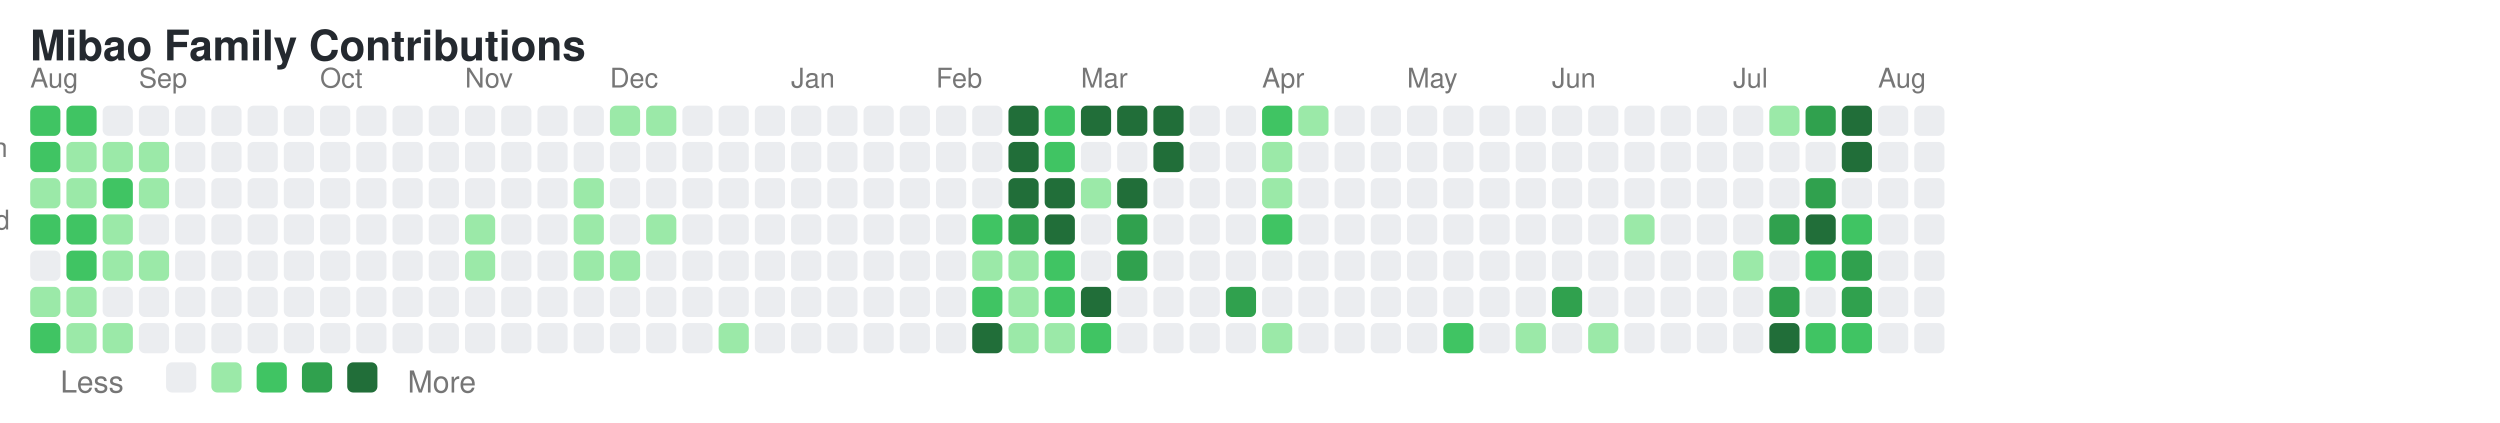
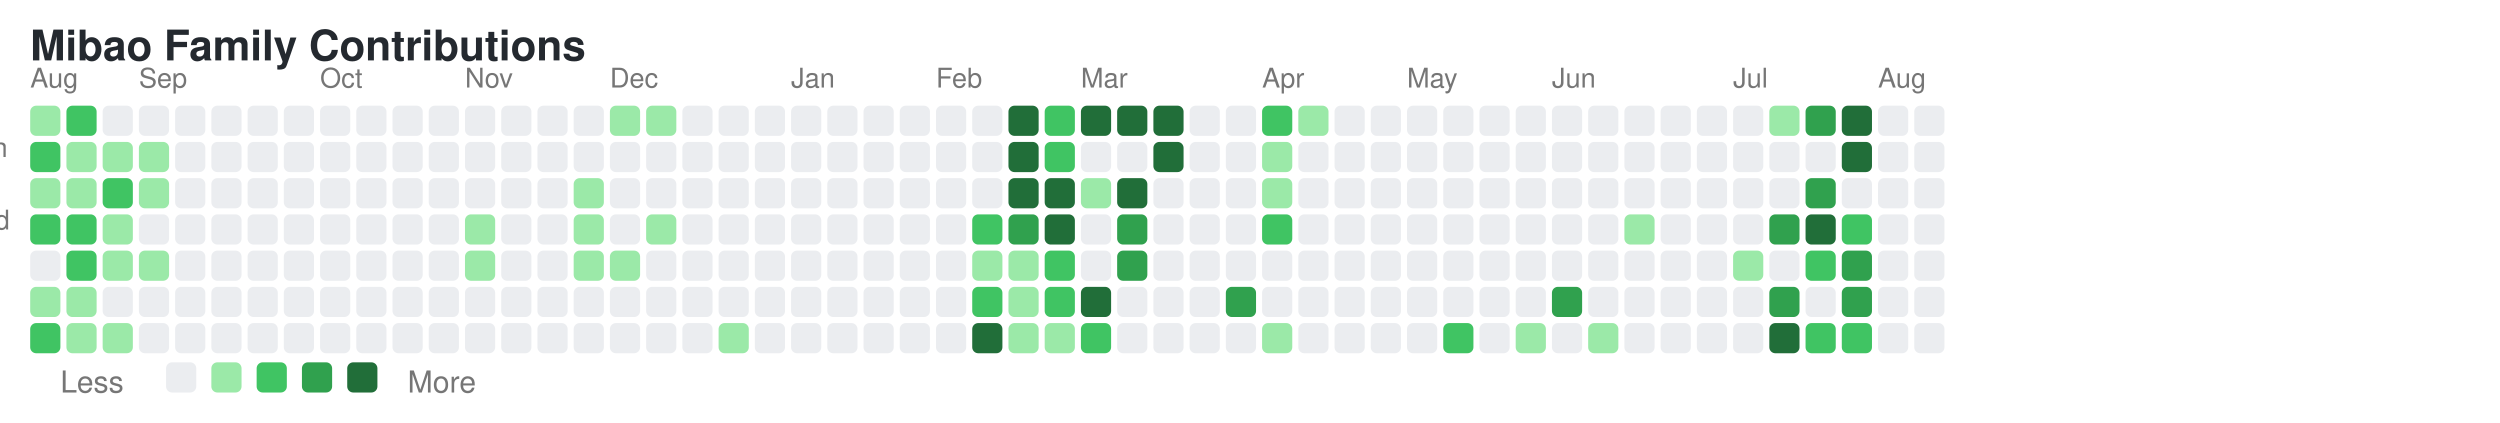
<svg xmlns="http://www.w3.org/2000/svg" width="828" height="140">
  <text x="10" y="20" font-family="-apple-system, BlinkMacSystemFont, Segoe UI, Helvetica, Arial, sans-serif" font-size="14" font-weight="600" fill="#24292f">Mibao Family Contributions</text>
  <g transform="translate(10, 35)">
    <text x="0" y="-6" font-family="-apple-system, BlinkMacSystemFont, Segoe UI, Helvetica, Arial, sans-serif" font-size="9" fill="#767676">Aug</text>
    <text x="36" y="-6" font-family="-apple-system, BlinkMacSystemFont, Segoe UI, Helvetica, Arial, sans-serif" font-size="9" fill="#767676">Sep</text>
    <text x="96" y="-6" font-family="-apple-system, BlinkMacSystemFont, Segoe UI, Helvetica, Arial, sans-serif" font-size="9" fill="#767676">Oct</text>
    <text x="144" y="-6" font-family="-apple-system, BlinkMacSystemFont, Segoe UI, Helvetica, Arial, sans-serif" font-size="9" fill="#767676">Nov</text>
    <text x="192" y="-6" font-family="-apple-system, BlinkMacSystemFont, Segoe UI, Helvetica, Arial, sans-serif" font-size="9" fill="#767676">Dec</text>
    <text x="252" y="-6" font-family="-apple-system, BlinkMacSystemFont, Segoe UI, Helvetica, Arial, sans-serif" font-size="9" fill="#767676">Jan</text>
    <text x="300" y="-6" font-family="-apple-system, BlinkMacSystemFont, Segoe UI, Helvetica, Arial, sans-serif" font-size="9" fill="#767676">Feb</text>
    <text x="348" y="-6" font-family="-apple-system, BlinkMacSystemFont, Segoe UI, Helvetica, Arial, sans-serif" font-size="9" fill="#767676">Mar</text>
    <text x="408" y="-6" font-family="-apple-system, BlinkMacSystemFont, Segoe UI, Helvetica, Arial, sans-serif" font-size="9" fill="#767676">Apr</text>
    <text x="456" y="-6" font-family="-apple-system, BlinkMacSystemFont, Segoe UI, Helvetica, Arial, sans-serif" font-size="9" fill="#767676">May</text>
    <text x="504" y="-6" font-family="-apple-system, BlinkMacSystemFont, Segoe UI, Helvetica, Arial, sans-serif" font-size="9" fill="#767676">Jun</text>
    <text x="564" y="-6" font-family="-apple-system, BlinkMacSystemFont, Segoe UI, Helvetica, Arial, sans-serif" font-size="9" fill="#767676">Jul</text>
    <text x="612" y="-6" font-family="-apple-system, BlinkMacSystemFont, Segoe UI, Helvetica, Arial, sans-serif" font-size="9" fill="#767676">Aug</text>
    <text x="-25" y="17.0" font-family="-apple-system, BlinkMacSystemFont, Segoe UI, Helvetica, Arial, sans-serif" font-size="9" fill="#767676">Mon</text>
    <text x="-25" y="41.0" font-family="-apple-system, BlinkMacSystemFont, Segoe UI, Helvetica, Arial, sans-serif" font-size="9" fill="#767676">Wed</text>
    <text x="-25" y="65.0" font-family="-apple-system, BlinkMacSystemFont, Segoe UI, Helvetica, Arial, sans-serif" font-size="9" fill="#767676">Fri</text>
-     <rect x="0" y="0" width="10" height="10" fill="#40c463" rx="2" />
+     <rect x="0" y="0" width="10" height="10" fill="#9be9a8" rx="2" />
    <rect x="0" y="12" width="10" height="10" fill="#40c463" rx="2" />
    <rect x="0" y="24" width="10" height="10" fill="#9be9a8" rx="2" />
    <rect x="0" y="36" width="10" height="10" fill="#40c463" rx="2" />
    <rect x="0" y="48" width="10" height="10" fill="#ebedf0" rx="2" />
    <rect x="0" y="60" width="10" height="10" fill="#9be9a8" rx="2" />
    <rect x="0" y="72" width="10" height="10" fill="#40c463" rx="2" />
    <rect x="12" y="0" width="10" height="10" fill="#40c463" rx="2" />
    <rect x="12" y="12" width="10" height="10" fill="#9be9a8" rx="2" />
    <rect x="12" y="24" width="10" height="10" fill="#9be9a8" rx="2" />
    <rect x="12" y="36" width="10" height="10" fill="#40c463" rx="2" />
    <rect x="12" y="48" width="10" height="10" fill="#40c463" rx="2" />
    <rect x="12" y="60" width="10" height="10" fill="#9be9a8" rx="2" />
    <rect x="12" y="72" width="10" height="10" fill="#9be9a8" rx="2" />
    <rect x="24" y="0" width="10" height="10" fill="#ebedf0" rx="2" />
    <rect x="24" y="12" width="10" height="10" fill="#9be9a8" rx="2" />
    <rect x="24" y="24" width="10" height="10" fill="#40c463" rx="2" />
    <rect x="24" y="36" width="10" height="10" fill="#9be9a8" rx="2" />
    <rect x="24" y="48" width="10" height="10" fill="#9be9a8" rx="2" />
    <rect x="24" y="60" width="10" height="10" fill="#ebedf0" rx="2" />
    <rect x="24" y="72" width="10" height="10" fill="#9be9a8" rx="2" />
    <rect x="36" y="0" width="10" height="10" fill="#ebedf0" rx="2" />
    <rect x="36" y="12" width="10" height="10" fill="#9be9a8" rx="2" />
    <rect x="36" y="24" width="10" height="10" fill="#9be9a8" rx="2" />
    <rect x="36" y="36" width="10" height="10" fill="#ebedf0" rx="2" />
    <rect x="36" y="48" width="10" height="10" fill="#9be9a8" rx="2" />
    <rect x="36" y="60" width="10" height="10" fill="#ebedf0" rx="2" />
    <rect x="36" y="72" width="10" height="10" fill="#ebedf0" rx="2" />
    <rect x="48" y="0" width="10" height="10" fill="#ebedf0" rx="2" />
    <rect x="48" y="12" width="10" height="10" fill="#ebedf0" rx="2" />
    <rect x="48" y="24" width="10" height="10" fill="#ebedf0" rx="2" />
    <rect x="48" y="36" width="10" height="10" fill="#ebedf0" rx="2" />
    <rect x="48" y="48" width="10" height="10" fill="#ebedf0" rx="2" />
    <rect x="48" y="60" width="10" height="10" fill="#ebedf0" rx="2" />
    <rect x="48" y="72" width="10" height="10" fill="#ebedf0" rx="2" />
    <rect x="60" y="0" width="10" height="10" fill="#ebedf0" rx="2" />
    <rect x="60" y="12" width="10" height="10" fill="#ebedf0" rx="2" />
    <rect x="60" y="24" width="10" height="10" fill="#ebedf0" rx="2" />
    <rect x="60" y="36" width="10" height="10" fill="#ebedf0" rx="2" />
    <rect x="60" y="48" width="10" height="10" fill="#ebedf0" rx="2" />
    <rect x="60" y="60" width="10" height="10" fill="#ebedf0" rx="2" />
    <rect x="60" y="72" width="10" height="10" fill="#ebedf0" rx="2" />
    <rect x="72" y="0" width="10" height="10" fill="#ebedf0" rx="2" />
    <rect x="72" y="12" width="10" height="10" fill="#ebedf0" rx="2" />
    <rect x="72" y="24" width="10" height="10" fill="#ebedf0" rx="2" />
    <rect x="72" y="36" width="10" height="10" fill="#ebedf0" rx="2" />
    <rect x="72" y="48" width="10" height="10" fill="#ebedf0" rx="2" />
    <rect x="72" y="60" width="10" height="10" fill="#ebedf0" rx="2" />
    <rect x="72" y="72" width="10" height="10" fill="#ebedf0" rx="2" />
    <rect x="84" y="0" width="10" height="10" fill="#ebedf0" rx="2" />
    <rect x="84" y="12" width="10" height="10" fill="#ebedf0" rx="2" />
    <rect x="84" y="24" width="10" height="10" fill="#ebedf0" rx="2" />
    <rect x="84" y="36" width="10" height="10" fill="#ebedf0" rx="2" />
    <rect x="84" y="48" width="10" height="10" fill="#ebedf0" rx="2" />
    <rect x="84" y="60" width="10" height="10" fill="#ebedf0" rx="2" />
    <rect x="84" y="72" width="10" height="10" fill="#ebedf0" rx="2" />
    <rect x="96" y="0" width="10" height="10" fill="#ebedf0" rx="2" />
    <rect x="96" y="12" width="10" height="10" fill="#ebedf0" rx="2" />
    <rect x="96" y="24" width="10" height="10" fill="#ebedf0" rx="2" />
    <rect x="96" y="36" width="10" height="10" fill="#ebedf0" rx="2" />
    <rect x="96" y="48" width="10" height="10" fill="#ebedf0" rx="2" />
    <rect x="96" y="60" width="10" height="10" fill="#ebedf0" rx="2" />
    <rect x="96" y="72" width="10" height="10" fill="#ebedf0" rx="2" />
    <rect x="108" y="0" width="10" height="10" fill="#ebedf0" rx="2" />
    <rect x="108" y="12" width="10" height="10" fill="#ebedf0" rx="2" />
    <rect x="108" y="24" width="10" height="10" fill="#ebedf0" rx="2" />
    <rect x="108" y="36" width="10" height="10" fill="#ebedf0" rx="2" />
    <rect x="108" y="48" width="10" height="10" fill="#ebedf0" rx="2" />
    <rect x="108" y="60" width="10" height="10" fill="#ebedf0" rx="2" />
    <rect x="108" y="72" width="10" height="10" fill="#ebedf0" rx="2" />
    <rect x="120" y="0" width="10" height="10" fill="#ebedf0" rx="2" />
    <rect x="120" y="12" width="10" height="10" fill="#ebedf0" rx="2" />
    <rect x="120" y="24" width="10" height="10" fill="#ebedf0" rx="2" />
    <rect x="120" y="36" width="10" height="10" fill="#ebedf0" rx="2" />
    <rect x="120" y="48" width="10" height="10" fill="#ebedf0" rx="2" />
    <rect x="120" y="60" width="10" height="10" fill="#ebedf0" rx="2" />
    <rect x="120" y="72" width="10" height="10" fill="#ebedf0" rx="2" />
    <rect x="132" y="0" width="10" height="10" fill="#ebedf0" rx="2" />
    <rect x="132" y="12" width="10" height="10" fill="#ebedf0" rx="2" />
    <rect x="132" y="24" width="10" height="10" fill="#ebedf0" rx="2" />
    <rect x="132" y="36" width="10" height="10" fill="#ebedf0" rx="2" />
    <rect x="132" y="48" width="10" height="10" fill="#ebedf0" rx="2" />
    <rect x="132" y="60" width="10" height="10" fill="#ebedf0" rx="2" />
    <rect x="132" y="72" width="10" height="10" fill="#ebedf0" rx="2" />
    <rect x="144" y="0" width="10" height="10" fill="#ebedf0" rx="2" />
    <rect x="144" y="12" width="10" height="10" fill="#ebedf0" rx="2" />
    <rect x="144" y="24" width="10" height="10" fill="#ebedf0" rx="2" />
    <rect x="144" y="36" width="10" height="10" fill="#9be9a8" rx="2" />
    <rect x="144" y="48" width="10" height="10" fill="#9be9a8" rx="2" />
    <rect x="144" y="60" width="10" height="10" fill="#ebedf0" rx="2" />
    <rect x="144" y="72" width="10" height="10" fill="#ebedf0" rx="2" />
    <rect x="156" y="0" width="10" height="10" fill="#ebedf0" rx="2" />
    <rect x="156" y="12" width="10" height="10" fill="#ebedf0" rx="2" />
    <rect x="156" y="24" width="10" height="10" fill="#ebedf0" rx="2" />
    <rect x="156" y="36" width="10" height="10" fill="#ebedf0" rx="2" />
    <rect x="156" y="48" width="10" height="10" fill="#ebedf0" rx="2" />
    <rect x="156" y="60" width="10" height="10" fill="#ebedf0" rx="2" />
    <rect x="156" y="72" width="10" height="10" fill="#ebedf0" rx="2" />
    <rect x="168" y="0" width="10" height="10" fill="#ebedf0" rx="2" />
    <rect x="168" y="12" width="10" height="10" fill="#ebedf0" rx="2" />
    <rect x="168" y="24" width="10" height="10" fill="#ebedf0" rx="2" />
    <rect x="168" y="36" width="10" height="10" fill="#ebedf0" rx="2" />
    <rect x="168" y="48" width="10" height="10" fill="#ebedf0" rx="2" />
    <rect x="168" y="60" width="10" height="10" fill="#ebedf0" rx="2" />
    <rect x="168" y="72" width="10" height="10" fill="#ebedf0" rx="2" />
    <rect x="180" y="0" width="10" height="10" fill="#ebedf0" rx="2" />
    <rect x="180" y="12" width="10" height="10" fill="#ebedf0" rx="2" />
    <rect x="180" y="24" width="10" height="10" fill="#9be9a8" rx="2" />
    <rect x="180" y="36" width="10" height="10" fill="#9be9a8" rx="2" />
    <rect x="180" y="48" width="10" height="10" fill="#9be9a8" rx="2" />
    <rect x="180" y="60" width="10" height="10" fill="#ebedf0" rx="2" />
    <rect x="180" y="72" width="10" height="10" fill="#ebedf0" rx="2" />
    <rect x="192" y="0" width="10" height="10" fill="#9be9a8" rx="2" />
    <rect x="192" y="12" width="10" height="10" fill="#ebedf0" rx="2" />
    <rect x="192" y="24" width="10" height="10" fill="#ebedf0" rx="2" />
    <rect x="192" y="36" width="10" height="10" fill="#ebedf0" rx="2" />
    <rect x="192" y="48" width="10" height="10" fill="#9be9a8" rx="2" />
    <rect x="192" y="60" width="10" height="10" fill="#ebedf0" rx="2" />
    <rect x="192" y="72" width="10" height="10" fill="#ebedf0" rx="2" />
    <rect x="204" y="0" width="10" height="10" fill="#9be9a8" rx="2" />
    <rect x="204" y="12" width="10" height="10" fill="#ebedf0" rx="2" />
    <rect x="204" y="24" width="10" height="10" fill="#ebedf0" rx="2" />
    <rect x="204" y="36" width="10" height="10" fill="#9be9a8" rx="2" />
    <rect x="204" y="48" width="10" height="10" fill="#ebedf0" rx="2" />
    <rect x="204" y="60" width="10" height="10" fill="#ebedf0" rx="2" />
    <rect x="204" y="72" width="10" height="10" fill="#ebedf0" rx="2" />
    <rect x="216" y="0" width="10" height="10" fill="#ebedf0" rx="2" />
    <rect x="216" y="12" width="10" height="10" fill="#ebedf0" rx="2" />
    <rect x="216" y="24" width="10" height="10" fill="#ebedf0" rx="2" />
    <rect x="216" y="36" width="10" height="10" fill="#ebedf0" rx="2" />
    <rect x="216" y="48" width="10" height="10" fill="#ebedf0" rx="2" />
    <rect x="216" y="60" width="10" height="10" fill="#ebedf0" rx="2" />
    <rect x="216" y="72" width="10" height="10" fill="#ebedf0" rx="2" />
    <rect x="228" y="0" width="10" height="10" fill="#ebedf0" rx="2" />
    <rect x="228" y="12" width="10" height="10" fill="#ebedf0" rx="2" />
    <rect x="228" y="24" width="10" height="10" fill="#ebedf0" rx="2" />
    <rect x="228" y="36" width="10" height="10" fill="#ebedf0" rx="2" />
    <rect x="228" y="48" width="10" height="10" fill="#ebedf0" rx="2" />
    <rect x="228" y="60" width="10" height="10" fill="#ebedf0" rx="2" />
    <rect x="228" y="72" width="10" height="10" fill="#9be9a8" rx="2" />
    <rect x="240" y="0" width="10" height="10" fill="#ebedf0" rx="2" />
    <rect x="240" y="12" width="10" height="10" fill="#ebedf0" rx="2" />
    <rect x="240" y="24" width="10" height="10" fill="#ebedf0" rx="2" />
    <rect x="240" y="36" width="10" height="10" fill="#ebedf0" rx="2" />
    <rect x="240" y="48" width="10" height="10" fill="#ebedf0" rx="2" />
    <rect x="240" y="60" width="10" height="10" fill="#ebedf0" rx="2" />
    <rect x="240" y="72" width="10" height="10" fill="#ebedf0" rx="2" />
    <rect x="252" y="0" width="10" height="10" fill="#ebedf0" rx="2" />
    <rect x="252" y="12" width="10" height="10" fill="#ebedf0" rx="2" />
    <rect x="252" y="24" width="10" height="10" fill="#ebedf0" rx="2" />
    <rect x="252" y="36" width="10" height="10" fill="#ebedf0" rx="2" />
    <rect x="252" y="48" width="10" height="10" fill="#ebedf0" rx="2" />
    <rect x="252" y="60" width="10" height="10" fill="#ebedf0" rx="2" />
    <rect x="252" y="72" width="10" height="10" fill="#ebedf0" rx="2" />
    <rect x="264" y="0" width="10" height="10" fill="#ebedf0" rx="2" />
    <rect x="264" y="12" width="10" height="10" fill="#ebedf0" rx="2" />
    <rect x="264" y="24" width="10" height="10" fill="#ebedf0" rx="2" />
    <rect x="264" y="36" width="10" height="10" fill="#ebedf0" rx="2" />
    <rect x="264" y="48" width="10" height="10" fill="#ebedf0" rx="2" />
    <rect x="264" y="60" width="10" height="10" fill="#ebedf0" rx="2" />
    <rect x="264" y="72" width="10" height="10" fill="#ebedf0" rx="2" />
    <rect x="276" y="0" width="10" height="10" fill="#ebedf0" rx="2" />
    <rect x="276" y="12" width="10" height="10" fill="#ebedf0" rx="2" />
    <rect x="276" y="24" width="10" height="10" fill="#ebedf0" rx="2" />
    <rect x="276" y="36" width="10" height="10" fill="#ebedf0" rx="2" />
    <rect x="276" y="48" width="10" height="10" fill="#ebedf0" rx="2" />
    <rect x="276" y="60" width="10" height="10" fill="#ebedf0" rx="2" />
    <rect x="276" y="72" width="10" height="10" fill="#ebedf0" rx="2" />
    <rect x="288" y="0" width="10" height="10" fill="#ebedf0" rx="2" />
    <rect x="288" y="12" width="10" height="10" fill="#ebedf0" rx="2" />
    <rect x="288" y="24" width="10" height="10" fill="#ebedf0" rx="2" />
    <rect x="288" y="36" width="10" height="10" fill="#ebedf0" rx="2" />
    <rect x="288" y="48" width="10" height="10" fill="#ebedf0" rx="2" />
    <rect x="288" y="60" width="10" height="10" fill="#ebedf0" rx="2" />
    <rect x="288" y="72" width="10" height="10" fill="#ebedf0" rx="2" />
    <rect x="300" y="0" width="10" height="10" fill="#ebedf0" rx="2" />
    <rect x="300" y="12" width="10" height="10" fill="#ebedf0" rx="2" />
    <rect x="300" y="24" width="10" height="10" fill="#ebedf0" rx="2" />
    <rect x="300" y="36" width="10" height="10" fill="#ebedf0" rx="2" />
    <rect x="300" y="48" width="10" height="10" fill="#ebedf0" rx="2" />
    <rect x="300" y="60" width="10" height="10" fill="#ebedf0" rx="2" />
    <rect x="300" y="72" width="10" height="10" fill="#ebedf0" rx="2" />
    <rect x="312" y="0" width="10" height="10" fill="#ebedf0" rx="2" />
    <rect x="312" y="12" width="10" height="10" fill="#ebedf0" rx="2" />
    <rect x="312" y="24" width="10" height="10" fill="#ebedf0" rx="2" />
    <rect x="312" y="36" width="10" height="10" fill="#40c463" rx="2" />
    <rect x="312" y="48" width="10" height="10" fill="#9be9a8" rx="2" />
    <rect x="312" y="60" width="10" height="10" fill="#40c463" rx="2" />
    <rect x="312" y="72" width="10" height="10" fill="#216e39" rx="2" />
    <rect x="324" y="0" width="10" height="10" fill="#216e39" rx="2" />
    <rect x="324" y="12" width="10" height="10" fill="#216e39" rx="2" />
    <rect x="324" y="24" width="10" height="10" fill="#216e39" rx="2" />
    <rect x="324" y="36" width="10" height="10" fill="#30a14e" rx="2" />
    <rect x="324" y="48" width="10" height="10" fill="#9be9a8" rx="2" />
    <rect x="324" y="60" width="10" height="10" fill="#9be9a8" rx="2" />
    <rect x="324" y="72" width="10" height="10" fill="#9be9a8" rx="2" />
    <rect x="336" y="0" width="10" height="10" fill="#40c463" rx="2" />
    <rect x="336" y="12" width="10" height="10" fill="#40c463" rx="2" />
    <rect x="336" y="24" width="10" height="10" fill="#216e39" rx="2" />
    <rect x="336" y="36" width="10" height="10" fill="#216e39" rx="2" />
    <rect x="336" y="48" width="10" height="10" fill="#40c463" rx="2" />
    <rect x="336" y="60" width="10" height="10" fill="#40c463" rx="2" />
    <rect x="336" y="72" width="10" height="10" fill="#9be9a8" rx="2" />
    <rect x="348" y="0" width="10" height="10" fill="#216e39" rx="2" />
    <rect x="348" y="12" width="10" height="10" fill="#ebedf0" rx="2" />
    <rect x="348" y="24" width="10" height="10" fill="#9be9a8" rx="2" />
    <rect x="348" y="36" width="10" height="10" fill="#ebedf0" rx="2" />
    <rect x="348" y="48" width="10" height="10" fill="#ebedf0" rx="2" />
    <rect x="348" y="60" width="10" height="10" fill="#216e39" rx="2" />
    <rect x="348" y="72" width="10" height="10" fill="#40c463" rx="2" />
    <rect x="360" y="0" width="10" height="10" fill="#216e39" rx="2" />
    <rect x="360" y="12" width="10" height="10" fill="#ebedf0" rx="2" />
    <rect x="360" y="24" width="10" height="10" fill="#216e39" rx="2" />
    <rect x="360" y="36" width="10" height="10" fill="#30a14e" rx="2" />
    <rect x="360" y="48" width="10" height="10" fill="#30a14e" rx="2" />
    <rect x="360" y="60" width="10" height="10" fill="#ebedf0" rx="2" />
    <rect x="360" y="72" width="10" height="10" fill="#ebedf0" rx="2" />
    <rect x="372" y="0" width="10" height="10" fill="#216e39" rx="2" />
    <rect x="372" y="12" width="10" height="10" fill="#216e39" rx="2" />
    <rect x="372" y="24" width="10" height="10" fill="#ebedf0" rx="2" />
    <rect x="372" y="36" width="10" height="10" fill="#ebedf0" rx="2" />
    <rect x="372" y="48" width="10" height="10" fill="#ebedf0" rx="2" />
    <rect x="372" y="60" width="10" height="10" fill="#ebedf0" rx="2" />
    <rect x="372" y="72" width="10" height="10" fill="#ebedf0" rx="2" />
    <rect x="384" y="0" width="10" height="10" fill="#ebedf0" rx="2" />
    <rect x="384" y="12" width="10" height="10" fill="#ebedf0" rx="2" />
    <rect x="384" y="24" width="10" height="10" fill="#ebedf0" rx="2" />
    <rect x="384" y="36" width="10" height="10" fill="#ebedf0" rx="2" />
    <rect x="384" y="48" width="10" height="10" fill="#ebedf0" rx="2" />
    <rect x="384" y="60" width="10" height="10" fill="#ebedf0" rx="2" />
    <rect x="384" y="72" width="10" height="10" fill="#ebedf0" rx="2" />
    <rect x="396" y="0" width="10" height="10" fill="#ebedf0" rx="2" />
    <rect x="396" y="12" width="10" height="10" fill="#ebedf0" rx="2" />
    <rect x="396" y="24" width="10" height="10" fill="#ebedf0" rx="2" />
    <rect x="396" y="36" width="10" height="10" fill="#ebedf0" rx="2" />
    <rect x="396" y="48" width="10" height="10" fill="#ebedf0" rx="2" />
    <rect x="396" y="60" width="10" height="10" fill="#30a14e" rx="2" />
    <rect x="396" y="72" width="10" height="10" fill="#ebedf0" rx="2" />
    <rect x="408" y="0" width="10" height="10" fill="#40c463" rx="2" />
    <rect x="408" y="12" width="10" height="10" fill="#9be9a8" rx="2" />
    <rect x="408" y="24" width="10" height="10" fill="#9be9a8" rx="2" />
    <rect x="408" y="36" width="10" height="10" fill="#40c463" rx="2" />
    <rect x="408" y="48" width="10" height="10" fill="#ebedf0" rx="2" />
    <rect x="408" y="60" width="10" height="10" fill="#ebedf0" rx="2" />
    <rect x="408" y="72" width="10" height="10" fill="#9be9a8" rx="2" />
    <rect x="420" y="0" width="10" height="10" fill="#9be9a8" rx="2" />
    <rect x="420" y="12" width="10" height="10" fill="#ebedf0" rx="2" />
    <rect x="420" y="24" width="10" height="10" fill="#ebedf0" rx="2" />
    <rect x="420" y="36" width="10" height="10" fill="#ebedf0" rx="2" />
    <rect x="420" y="48" width="10" height="10" fill="#ebedf0" rx="2" />
    <rect x="420" y="60" width="10" height="10" fill="#ebedf0" rx="2" />
    <rect x="420" y="72" width="10" height="10" fill="#ebedf0" rx="2" />
    <rect x="432" y="0" width="10" height="10" fill="#ebedf0" rx="2" />
    <rect x="432" y="12" width="10" height="10" fill="#ebedf0" rx="2" />
    <rect x="432" y="24" width="10" height="10" fill="#ebedf0" rx="2" />
    <rect x="432" y="36" width="10" height="10" fill="#ebedf0" rx="2" />
    <rect x="432" y="48" width="10" height="10" fill="#ebedf0" rx="2" />
    <rect x="432" y="60" width="10" height="10" fill="#ebedf0" rx="2" />
    <rect x="432" y="72" width="10" height="10" fill="#ebedf0" rx="2" />
    <rect x="444" y="0" width="10" height="10" fill="#ebedf0" rx="2" />
    <rect x="444" y="12" width="10" height="10" fill="#ebedf0" rx="2" />
    <rect x="444" y="24" width="10" height="10" fill="#ebedf0" rx="2" />
    <rect x="444" y="36" width="10" height="10" fill="#ebedf0" rx="2" />
    <rect x="444" y="48" width="10" height="10" fill="#ebedf0" rx="2" />
    <rect x="444" y="60" width="10" height="10" fill="#ebedf0" rx="2" />
    <rect x="444" y="72" width="10" height="10" fill="#ebedf0" rx="2" />
    <rect x="456" y="0" width="10" height="10" fill="#ebedf0" rx="2" />
    <rect x="456" y="12" width="10" height="10" fill="#ebedf0" rx="2" />
    <rect x="456" y="24" width="10" height="10" fill="#ebedf0" rx="2" />
    <rect x="456" y="36" width="10" height="10" fill="#ebedf0" rx="2" />
    <rect x="456" y="48" width="10" height="10" fill="#ebedf0" rx="2" />
    <rect x="456" y="60" width="10" height="10" fill="#ebedf0" rx="2" />
    <rect x="456" y="72" width="10" height="10" fill="#ebedf0" rx="2" />
    <rect x="468" y="0" width="10" height="10" fill="#ebedf0" rx="2" />
    <rect x="468" y="12" width="10" height="10" fill="#ebedf0" rx="2" />
    <rect x="468" y="24" width="10" height="10" fill="#ebedf0" rx="2" />
    <rect x="468" y="36" width="10" height="10" fill="#ebedf0" rx="2" />
    <rect x="468" y="48" width="10" height="10" fill="#ebedf0" rx="2" />
    <rect x="468" y="60" width="10" height="10" fill="#ebedf0" rx="2" />
    <rect x="468" y="72" width="10" height="10" fill="#40c463" rx="2" />
    <rect x="480" y="0" width="10" height="10" fill="#ebedf0" rx="2" />
    <rect x="480" y="12" width="10" height="10" fill="#ebedf0" rx="2" />
    <rect x="480" y="24" width="10" height="10" fill="#ebedf0" rx="2" />
    <rect x="480" y="36" width="10" height="10" fill="#ebedf0" rx="2" />
    <rect x="480" y="48" width="10" height="10" fill="#ebedf0" rx="2" />
    <rect x="480" y="60" width="10" height="10" fill="#ebedf0" rx="2" />
    <rect x="480" y="72" width="10" height="10" fill="#ebedf0" rx="2" />
    <rect x="492" y="0" width="10" height="10" fill="#ebedf0" rx="2" />
    <rect x="492" y="12" width="10" height="10" fill="#ebedf0" rx="2" />
    <rect x="492" y="24" width="10" height="10" fill="#ebedf0" rx="2" />
    <rect x="492" y="36" width="10" height="10" fill="#ebedf0" rx="2" />
    <rect x="492" y="48" width="10" height="10" fill="#ebedf0" rx="2" />
    <rect x="492" y="60" width="10" height="10" fill="#ebedf0" rx="2" />
    <rect x="492" y="72" width="10" height="10" fill="#9be9a8" rx="2" />
    <rect x="504" y="0" width="10" height="10" fill="#ebedf0" rx="2" />
    <rect x="504" y="12" width="10" height="10" fill="#ebedf0" rx="2" />
    <rect x="504" y="24" width="10" height="10" fill="#ebedf0" rx="2" />
    <rect x="504" y="36" width="10" height="10" fill="#ebedf0" rx="2" />
    <rect x="504" y="48" width="10" height="10" fill="#ebedf0" rx="2" />
    <rect x="504" y="60" width="10" height="10" fill="#30a14e" rx="2" />
    <rect x="504" y="72" width="10" height="10" fill="#ebedf0" rx="2" />
    <rect x="516" y="0" width="10" height="10" fill="#ebedf0" rx="2" />
    <rect x="516" y="12" width="10" height="10" fill="#ebedf0" rx="2" />
    <rect x="516" y="24" width="10" height="10" fill="#ebedf0" rx="2" />
    <rect x="516" y="36" width="10" height="10" fill="#ebedf0" rx="2" />
    <rect x="516" y="48" width="10" height="10" fill="#ebedf0" rx="2" />
    <rect x="516" y="60" width="10" height="10" fill="#ebedf0" rx="2" />
    <rect x="516" y="72" width="10" height="10" fill="#9be9a8" rx="2" />
    <rect x="528" y="0" width="10" height="10" fill="#ebedf0" rx="2" />
    <rect x="528" y="12" width="10" height="10" fill="#ebedf0" rx="2" />
    <rect x="528" y="24" width="10" height="10" fill="#ebedf0" rx="2" />
    <rect x="528" y="36" width="10" height="10" fill="#9be9a8" rx="2" />
    <rect x="528" y="48" width="10" height="10" fill="#ebedf0" rx="2" />
    <rect x="528" y="60" width="10" height="10" fill="#ebedf0" rx="2" />
    <rect x="528" y="72" width="10" height="10" fill="#ebedf0" rx="2" />
    <rect x="540" y="0" width="10" height="10" fill="#ebedf0" rx="2" />
    <rect x="540" y="12" width="10" height="10" fill="#ebedf0" rx="2" />
    <rect x="540" y="24" width="10" height="10" fill="#ebedf0" rx="2" />
    <rect x="540" y="36" width="10" height="10" fill="#ebedf0" rx="2" />
    <rect x="540" y="48" width="10" height="10" fill="#ebedf0" rx="2" />
    <rect x="540" y="60" width="10" height="10" fill="#ebedf0" rx="2" />
    <rect x="540" y="72" width="10" height="10" fill="#ebedf0" rx="2" />
    <rect x="552" y="0" width="10" height="10" fill="#ebedf0" rx="2" />
    <rect x="552" y="12" width="10" height="10" fill="#ebedf0" rx="2" />
    <rect x="552" y="24" width="10" height="10" fill="#ebedf0" rx="2" />
    <rect x="552" y="36" width="10" height="10" fill="#ebedf0" rx="2" />
    <rect x="552" y="48" width="10" height="10" fill="#ebedf0" rx="2" />
    <rect x="552" y="60" width="10" height="10" fill="#ebedf0" rx="2" />
    <rect x="552" y="72" width="10" height="10" fill="#ebedf0" rx="2" />
    <rect x="564" y="0" width="10" height="10" fill="#ebedf0" rx="2" />
    <rect x="564" y="12" width="10" height="10" fill="#ebedf0" rx="2" />
    <rect x="564" y="24" width="10" height="10" fill="#ebedf0" rx="2" />
    <rect x="564" y="36" width="10" height="10" fill="#ebedf0" rx="2" />
    <rect x="564" y="48" width="10" height="10" fill="#9be9a8" rx="2" />
    <rect x="564" y="60" width="10" height="10" fill="#ebedf0" rx="2" />
    <rect x="564" y="72" width="10" height="10" fill="#ebedf0" rx="2" />
    <rect x="576" y="0" width="10" height="10" fill="#9be9a8" rx="2" />
    <rect x="576" y="12" width="10" height="10" fill="#ebedf0" rx="2" />
    <rect x="576" y="24" width="10" height="10" fill="#ebedf0" rx="2" />
    <rect x="576" y="36" width="10" height="10" fill="#30a14e" rx="2" />
    <rect x="576" y="48" width="10" height="10" fill="#ebedf0" rx="2" />
    <rect x="576" y="60" width="10" height="10" fill="#30a14e" rx="2" />
    <rect x="576" y="72" width="10" height="10" fill="#216e39" rx="2" />
    <rect x="588" y="0" width="10" height="10" fill="#30a14e" rx="2" />
    <rect x="588" y="12" width="10" height="10" fill="#ebedf0" rx="2" />
    <rect x="588" y="24" width="10" height="10" fill="#30a14e" rx="2" />
    <rect x="588" y="36" width="10" height="10" fill="#216e39" rx="2" />
    <rect x="588" y="48" width="10" height="10" fill="#40c463" rx="2" />
    <rect x="588" y="60" width="10" height="10" fill="#ebedf0" rx="2" />
    <rect x="588" y="72" width="10" height="10" fill="#40c463" rx="2" />
    <rect x="600" y="0" width="10" height="10" fill="#216e39" rx="2" />
    <rect x="600" y="12" width="10" height="10" fill="#216e39" rx="2" />
    <rect x="600" y="24" width="10" height="10" fill="#ebedf0" rx="2" />
    <rect x="600" y="36" width="10" height="10" fill="#40c463" rx="2" />
    <rect x="600" y="48" width="10" height="10" fill="#30a14e" rx="2" />
    <rect x="600" y="60" width="10" height="10" fill="#30a14e" rx="2" />
    <rect x="600" y="72" width="10" height="10" fill="#40c463" rx="2" />
    <rect x="612" y="0" width="10" height="10" fill="#ebedf0" rx="2" />
    <rect x="612" y="12" width="10" height="10" fill="#ebedf0" rx="2" />
    <rect x="612" y="24" width="10" height="10" fill="#ebedf0" rx="2" />
    <rect x="612" y="36" width="10" height="10" fill="#ebedf0" rx="2" />
    <rect x="612" y="48" width="10" height="10" fill="#ebedf0" rx="2" />
    <rect x="612" y="60" width="10" height="10" fill="#ebedf0" rx="2" />
    <rect x="612" y="72" width="10" height="10" fill="#ebedf0" rx="2" />
    <rect x="624" y="0" width="10" height="10" fill="#ebedf0" rx="2" />
    <rect x="624" y="12" width="10" height="10" fill="#ebedf0" rx="2" />
    <rect x="624" y="24" width="10" height="10" fill="#ebedf0" rx="2" />
    <rect x="624" y="36" width="10" height="10" fill="#ebedf0" rx="2" />
    <rect x="624" y="48" width="10" height="10" fill="#ebedf0" rx="2" />
    <rect x="624" y="60" width="10" height="10" fill="#ebedf0" rx="2" />
    <rect x="624" y="72" width="10" height="10" fill="#ebedf0" rx="2" />
    <text x="10" y="95" font-family="-apple-system, BlinkMacSystemFont, Segoe UI, Helvetica, Arial, sans-serif" font-size="10" fill="#767676">Less</text>
    <rect x="45" y="85" width="10" height="10" fill="#ebedf0" rx="2" />
    <rect x="60" y="85" width="10" height="10" fill="#9be9a8" rx="2" />
    <rect x="75" y="85" width="10" height="10" fill="#40c463" rx="2" />
    <rect x="90" y="85" width="10" height="10" fill="#30a14e" rx="2" />
    <rect x="105" y="85" width="10" height="10" fill="#216e39" rx="2" />
    <text x="125" y="95" font-family="-apple-system, BlinkMacSystemFont, Segoe UI, Helvetica, Arial, sans-serif" font-size="10" fill="#767676">More</text>
  </g>
</svg>
